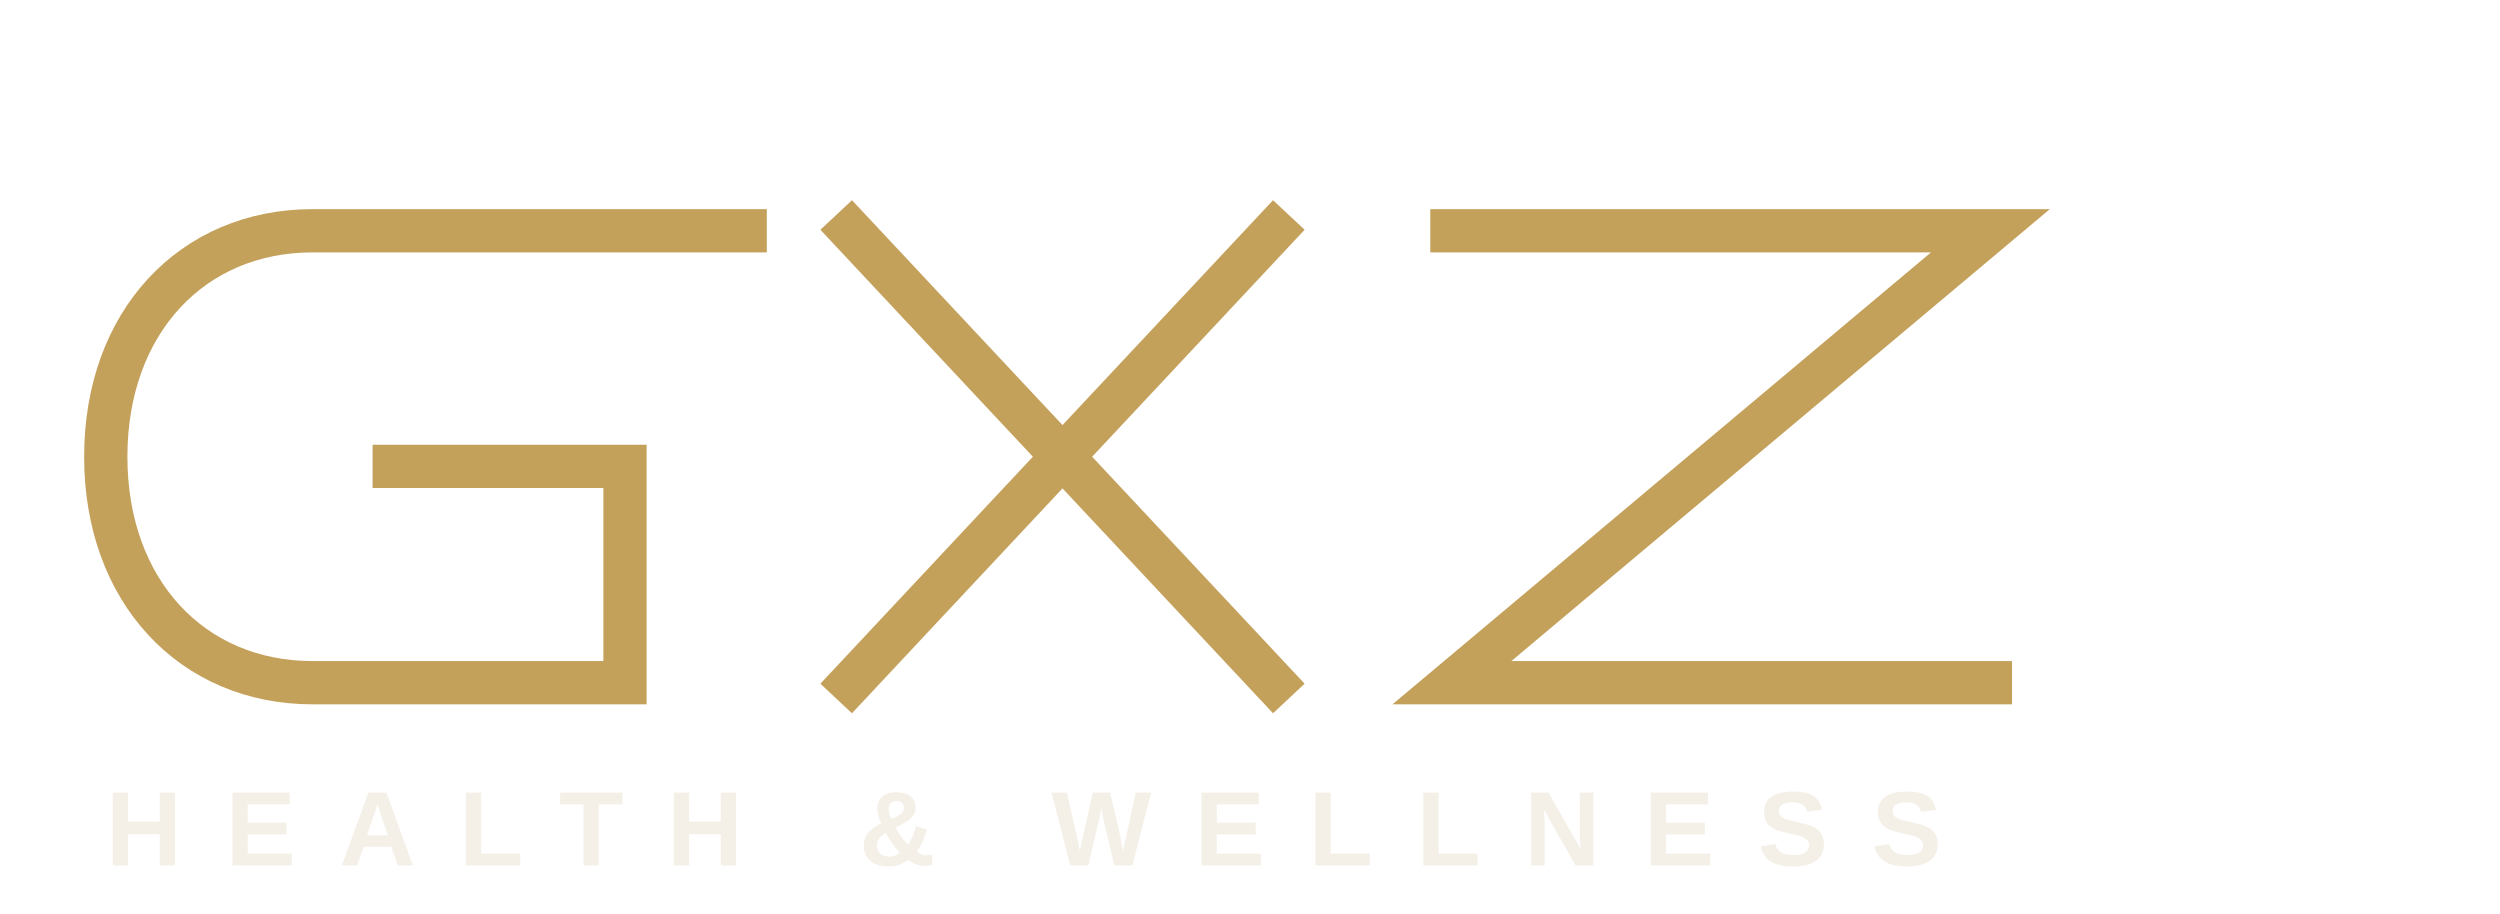
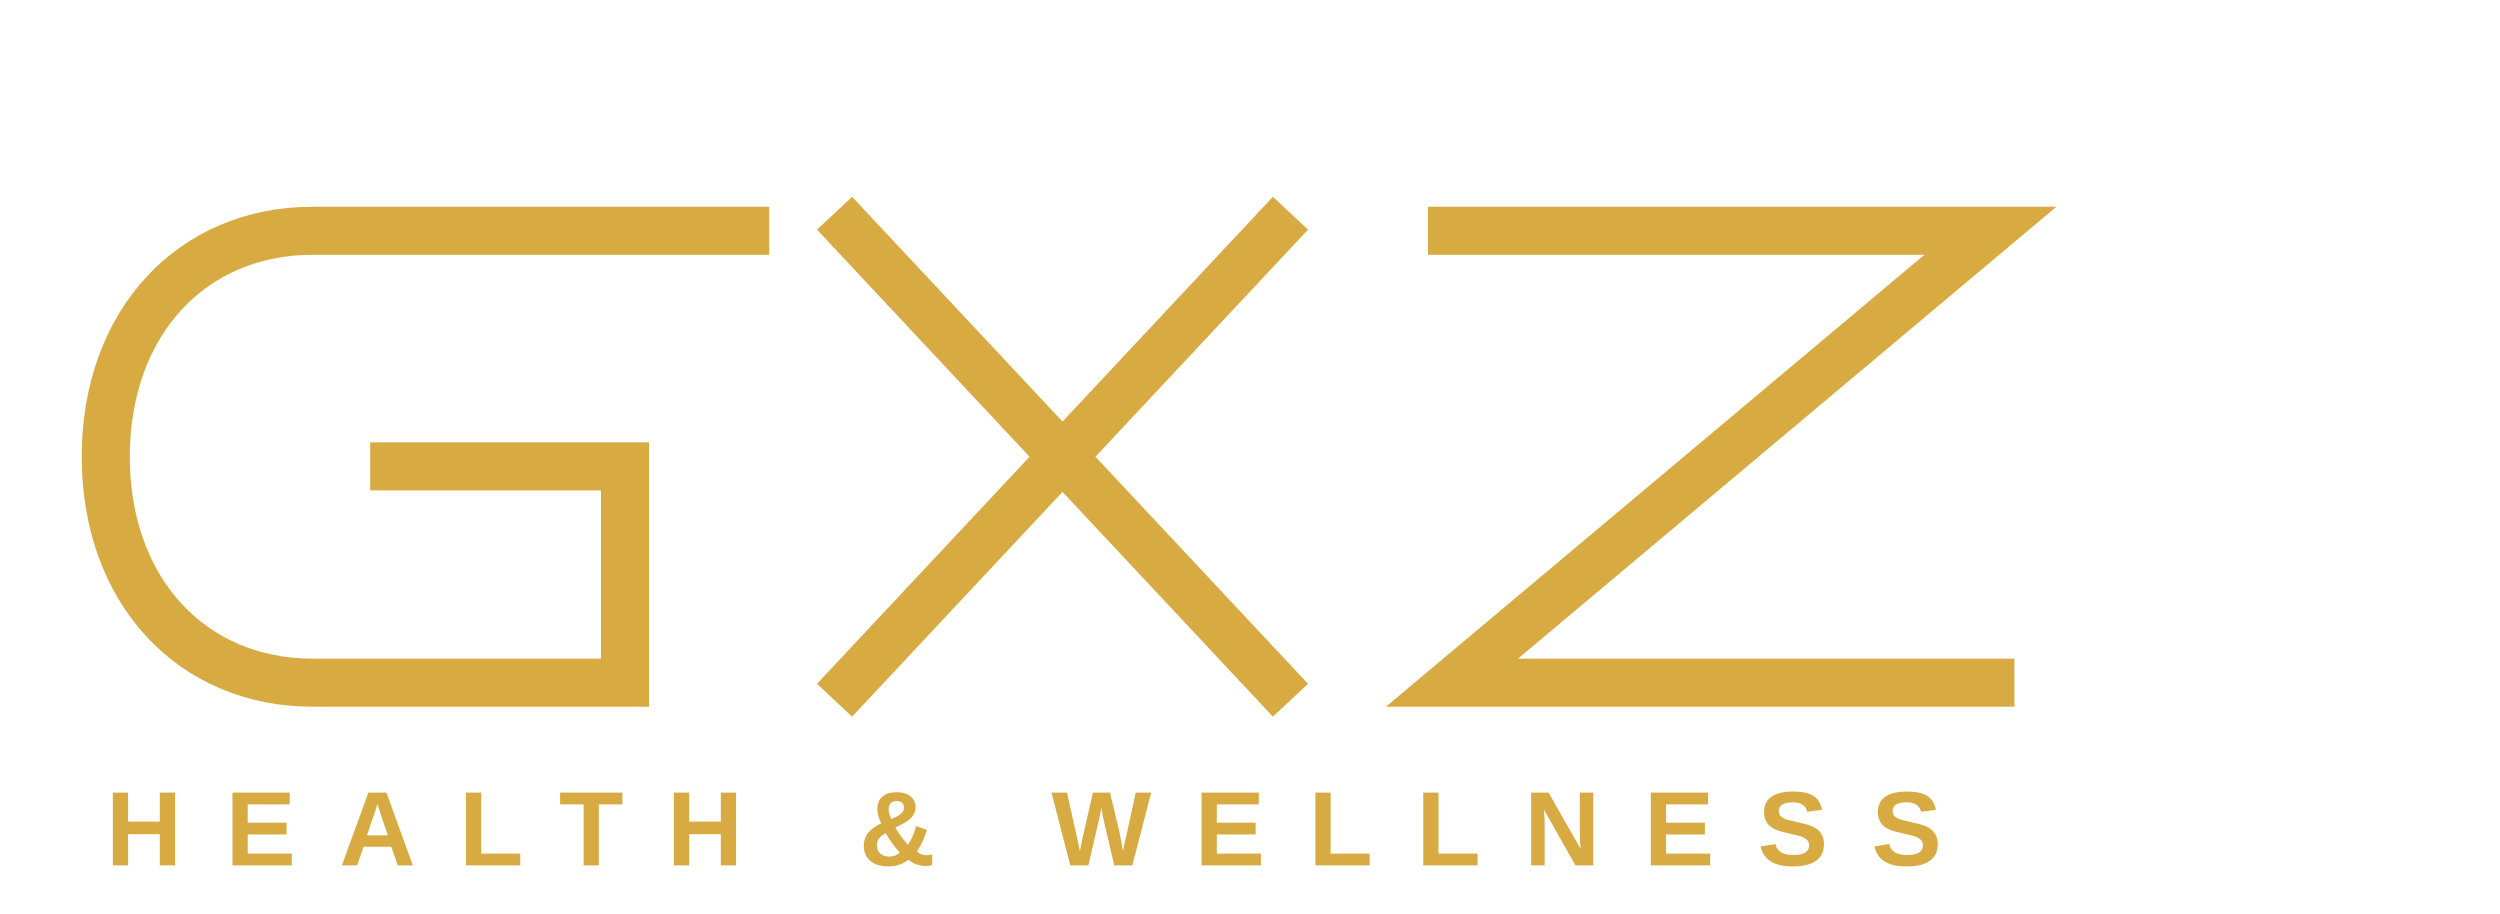
<svg xmlns="http://www.w3.org/2000/svg" viewBox="0 0 520 190" role="img" aria-labelledby="title desc">
-   <g fill="none" stroke="#c4a15b" stroke-width="9" stroke-linecap="square" stroke-linejoin="miter">
+   <g fill="none" stroke="#d7ab42" stroke-width="10" stroke-linecap="square" stroke-linejoin="miter">
    <path d="M155 48H65c-25 0-43 19-43 47s18 47 43 47h65V97H82" />
    <path d="M177 48l88 94M265 48l-88 94" />
    <path d="M302 48h112l-112 94h112" />
  </g>
-   <text x="22" y="180" fill="#f4f0e8" font-family="Montserrat, Arial, sans-serif" font-size="22" font-weight="600" letter-spacing="9">HEALTH &amp; WELLNESS</text>
+   <text x="22" y="180" fill="#d7ab42" font-family="Montserrat, Arial, sans-serif" font-size="22" font-weight="600" letter-spacing="9">HEALTH &amp; WELLNESS</text>
</svg>
